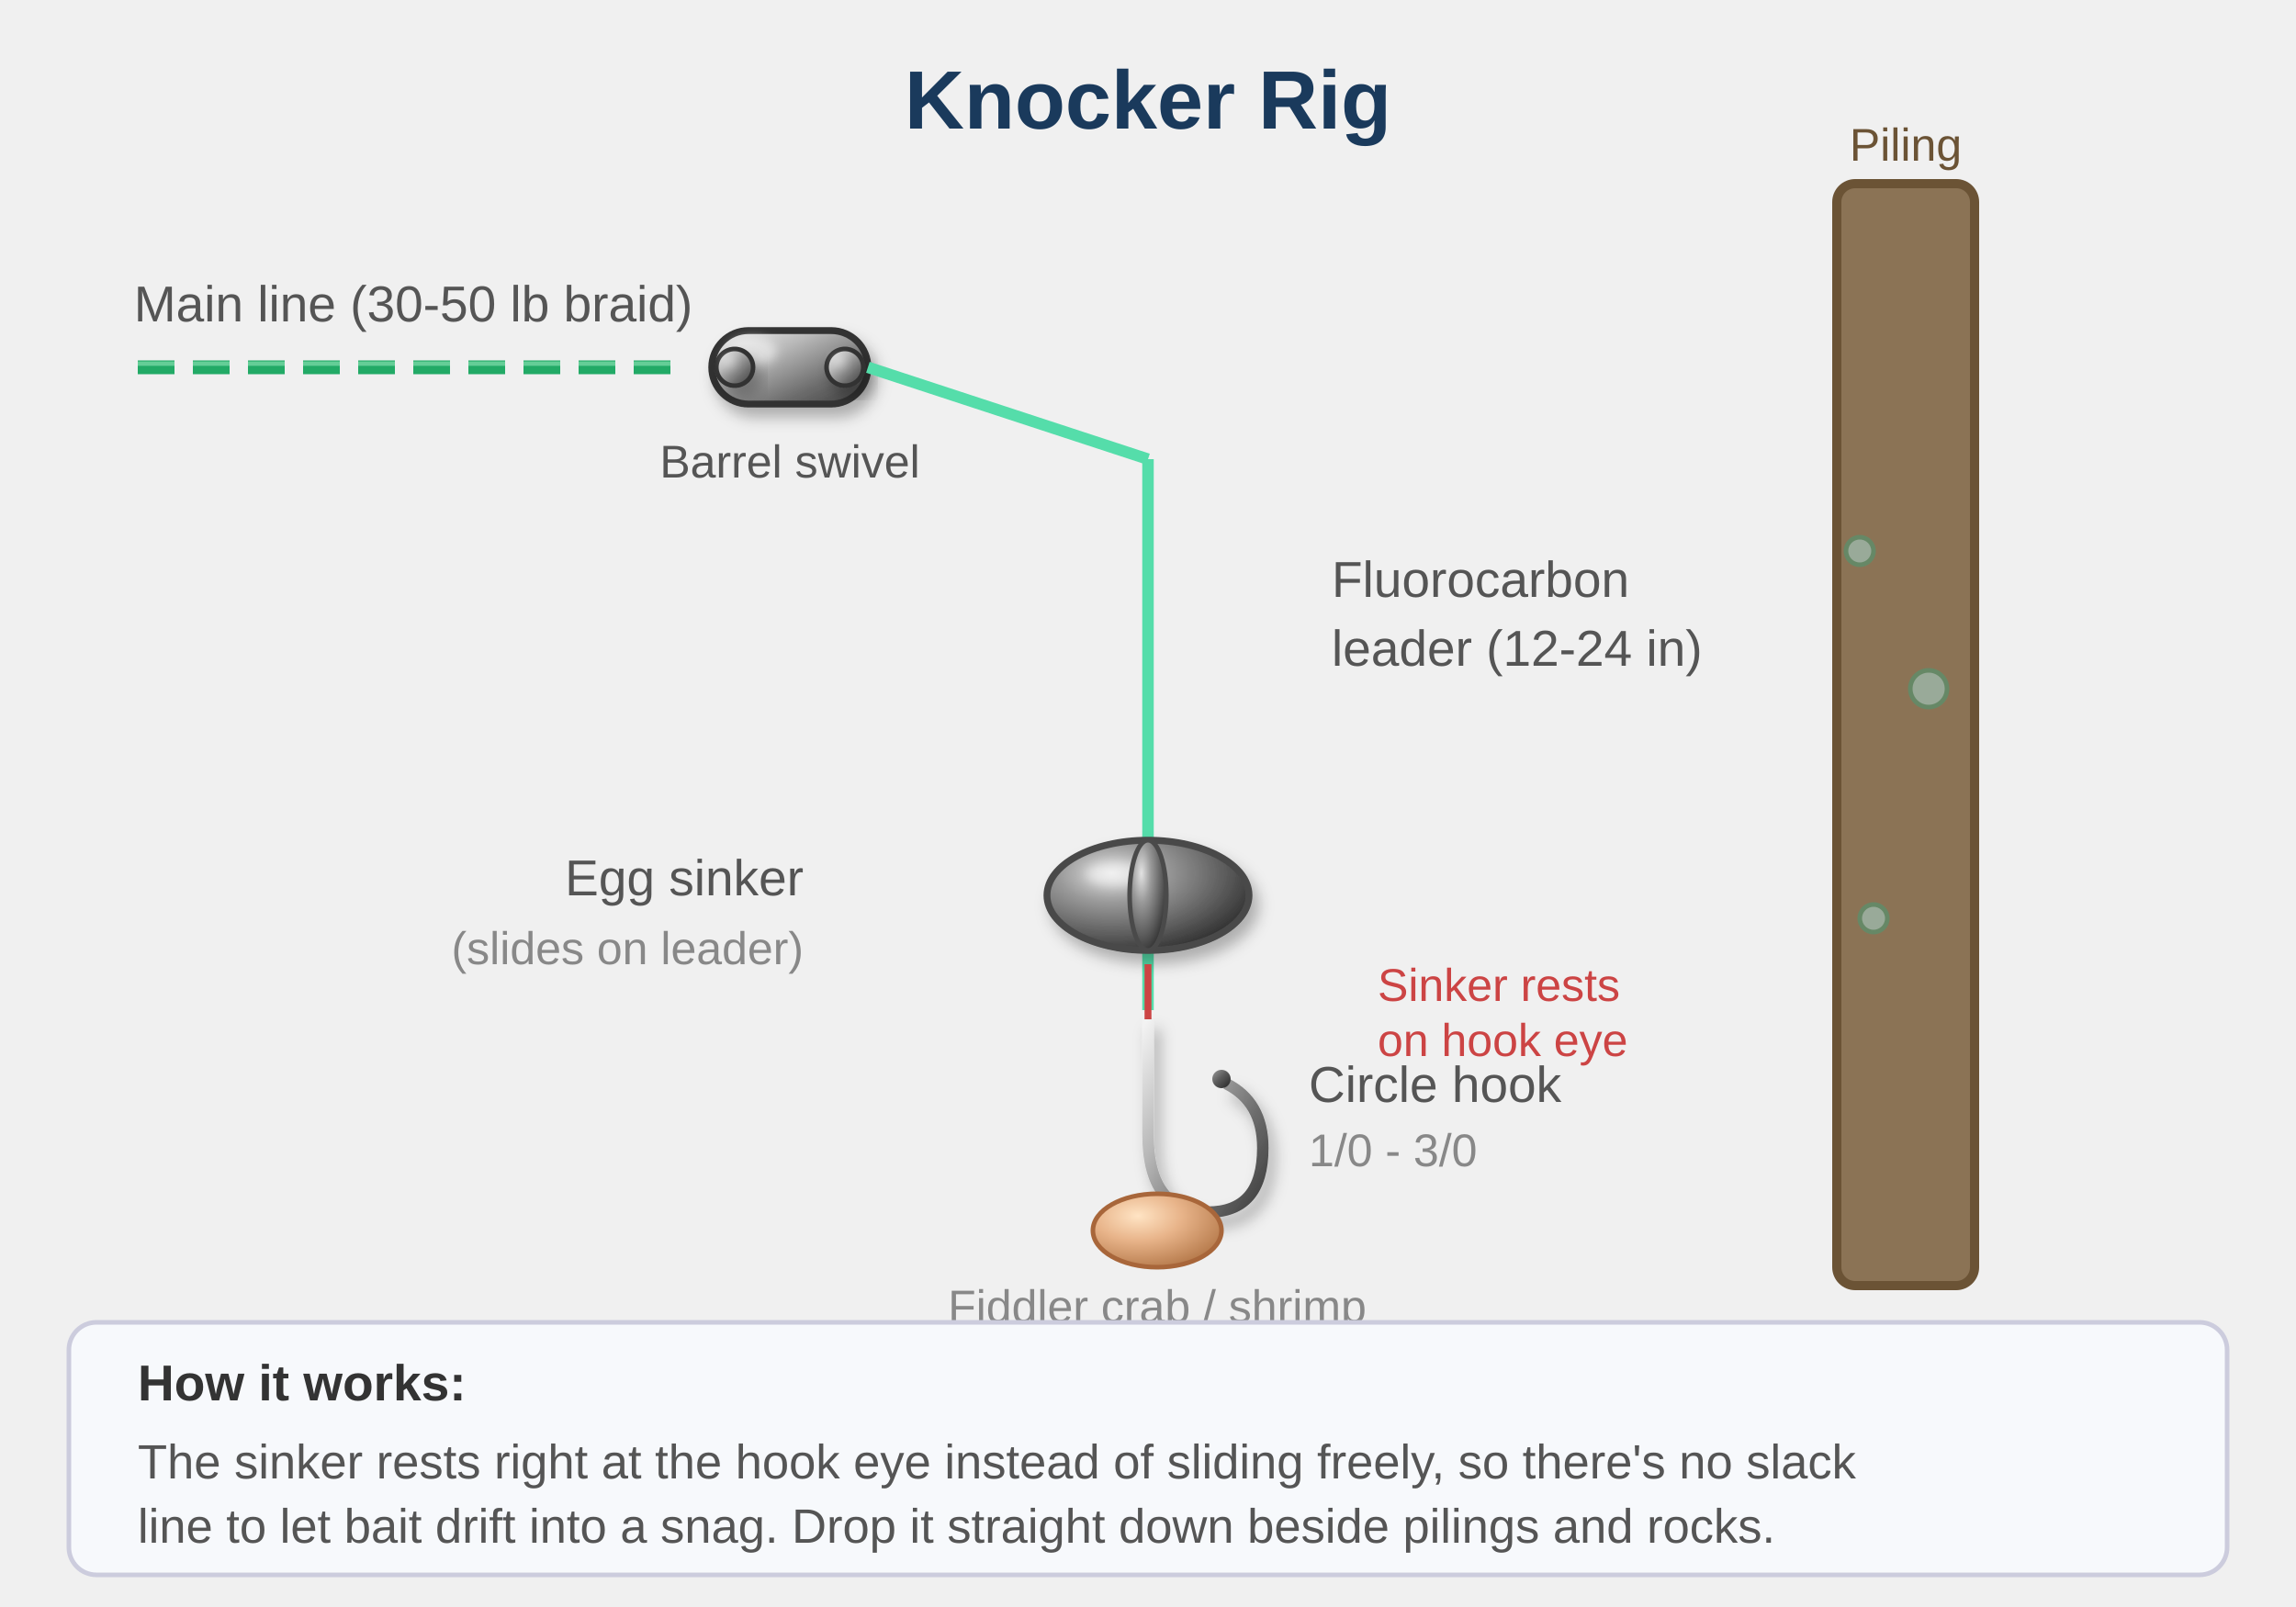
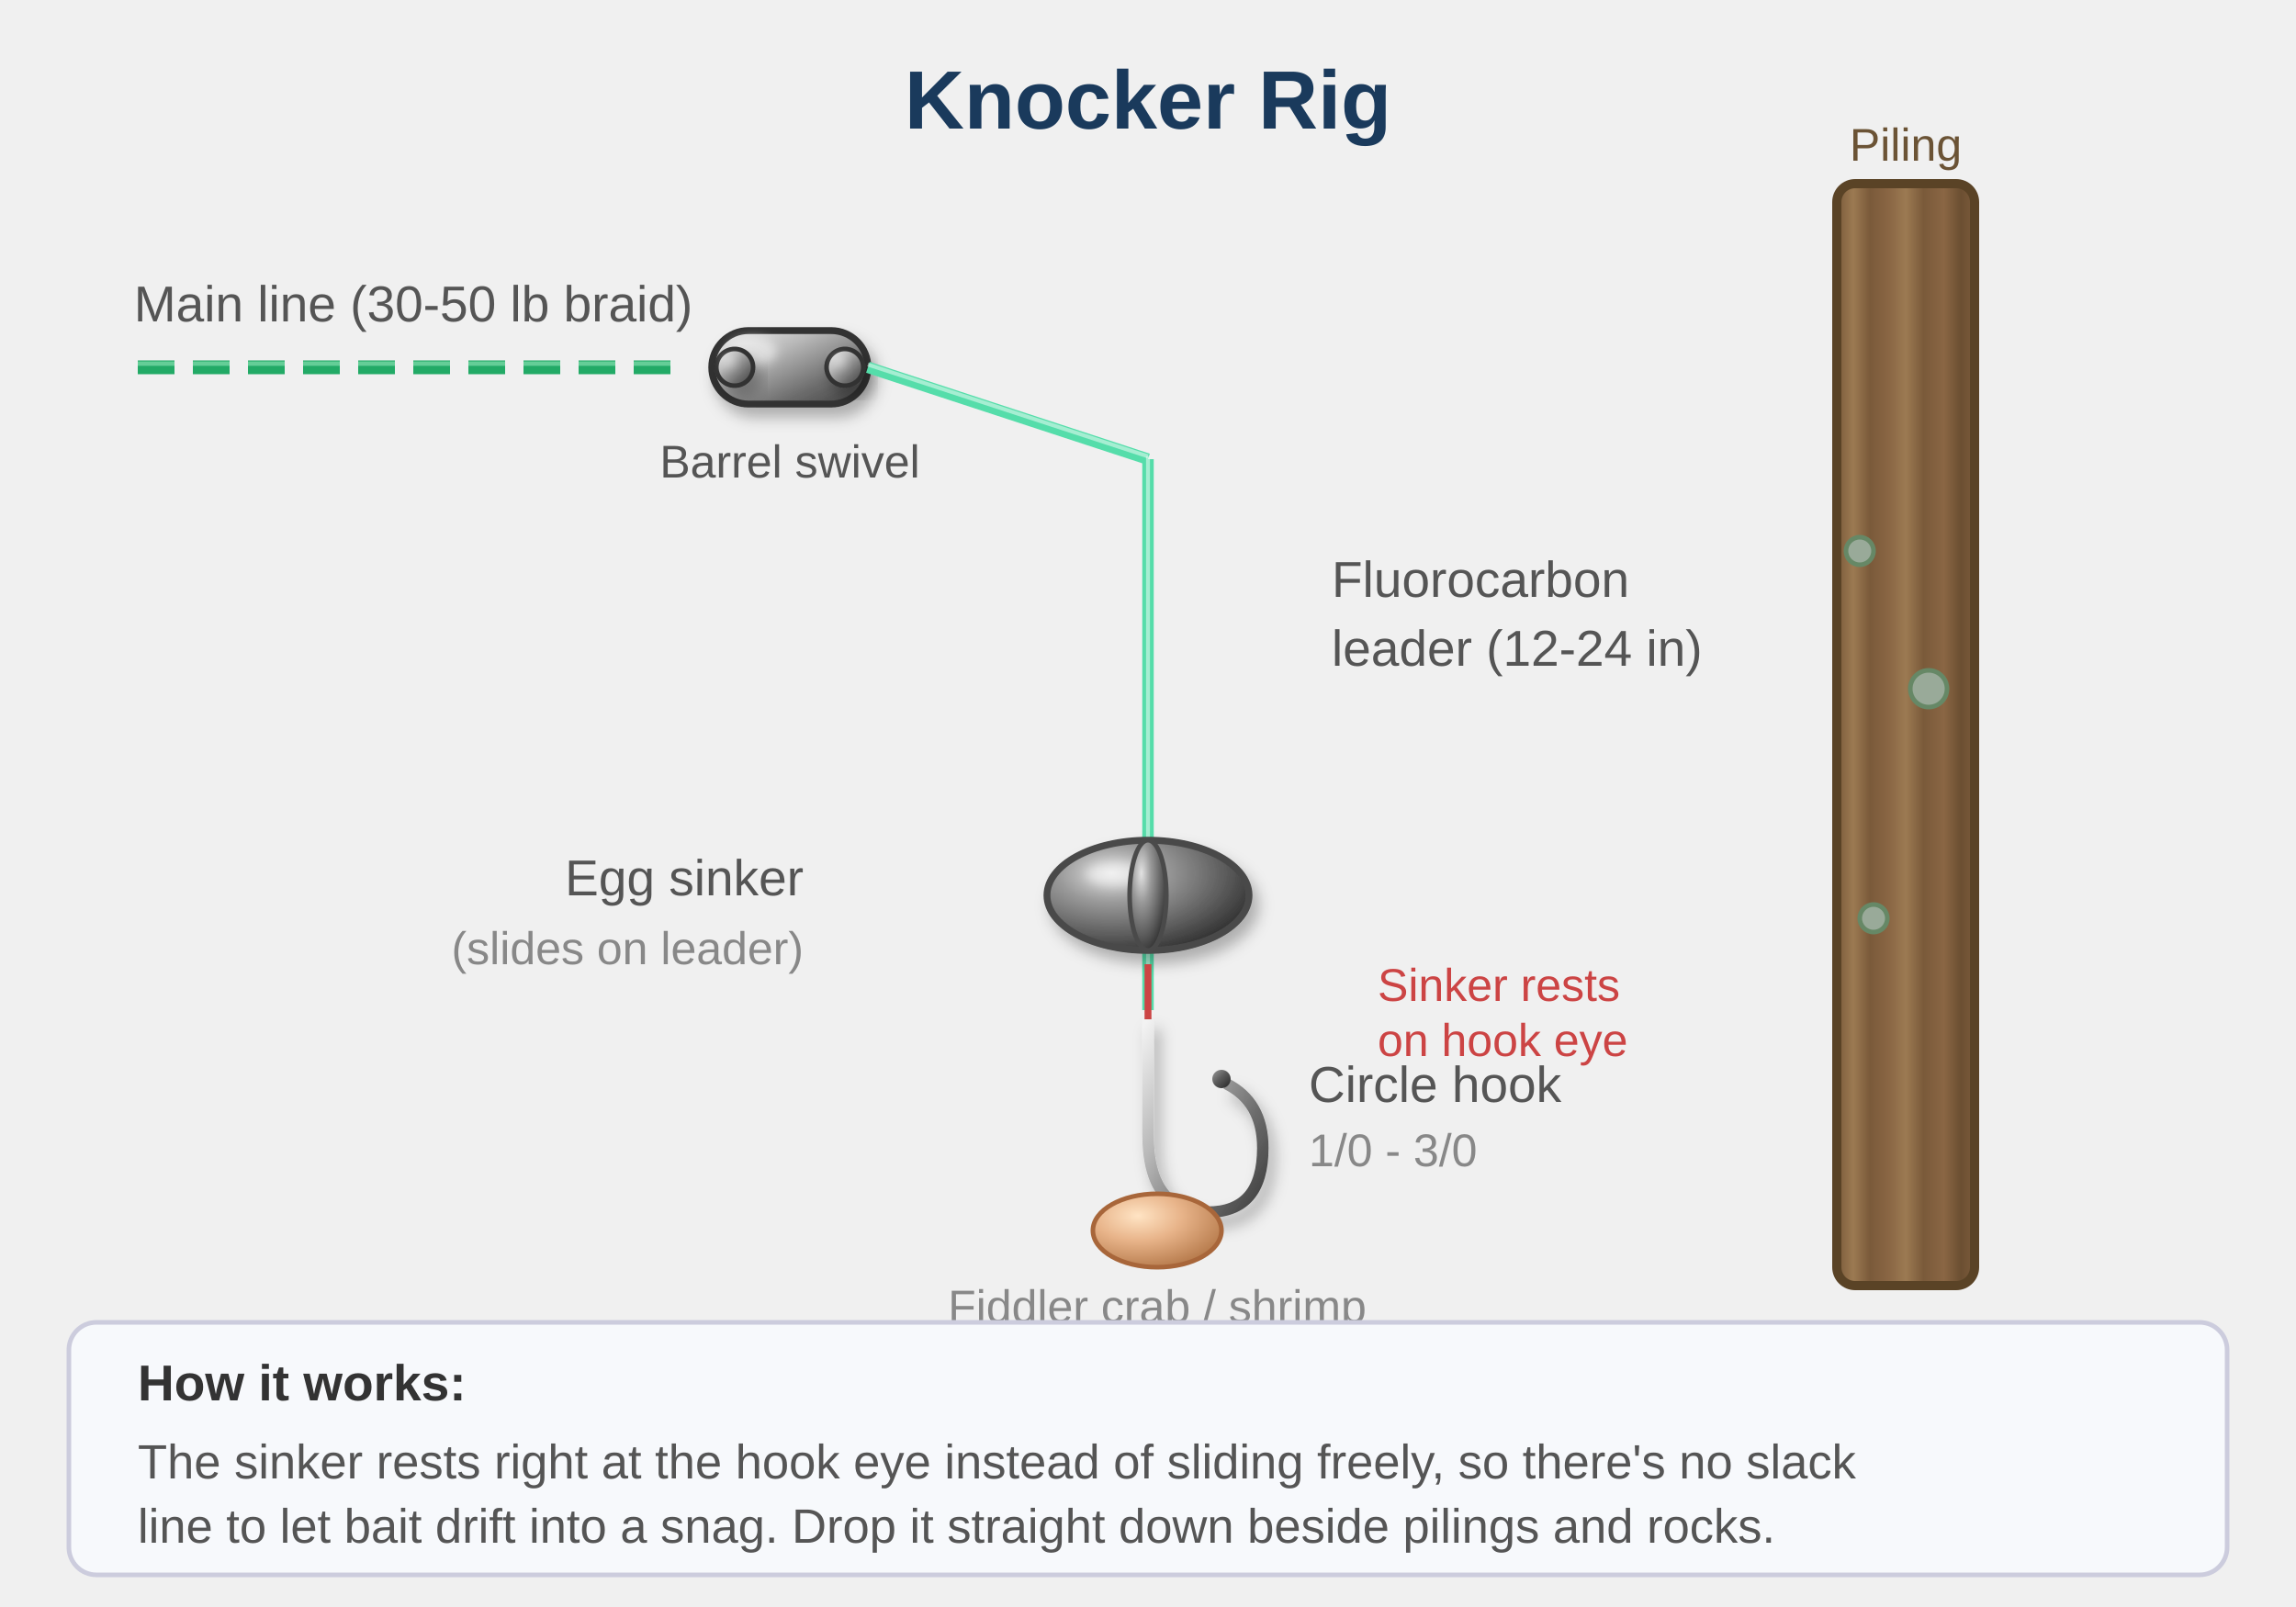
<svg xmlns="http://www.w3.org/2000/svg" viewBox="0 0 500 350" font-family="Arial, sans-serif">
+   <defs>
+     <linearGradient id="woodGrain" x1="0%" y1="0%" x2="100%" y2="0%">
+       <stop offset="0%" stop-color="#7a5a3a" />
+       <stop offset="12%" stop-color="#9c7a52" />
+       <stop offset="24%" stop-color="#7a5a3a" />
+       <stop offset="38%" stop-color="#8a6644" />
+       <stop offset="50%" stop-color="#9c7a52" />
+       <stop offset="63%" stop-color="#7a5a3a" />
+       <stop offset="78%" stop-color="#8a6644" />
+       <stop offset="90%" stop-color="#6b4f32" />
+       <stop offset="100%" stop-color="#7a5a3a" />
+     </linearGradient>
+   </defs>
  <defs>
    <radialGradient id="baitGrad" cx="35%" cy="30%" r="75%">
      <stop offset="0%" stop-color="#ffe4c4" />
      <stop offset="45%" stop-color="#e8b48a" />
      <stop offset="100%" stop-color="#b5794a" />
    </radialGradient>
    <filter id="glossBlur" x="-60%" y="-60%" width="220%" height="220%">
      <feGaussianBlur stdDeviation="1.1" />
    </filter>
  </defs>
  <defs>
    <linearGradient id="steelGrad" x1="0%" y1="0%" x2="100%" y2="100%">
      <stop offset="0%" stop-color="#f2f2f2" />
      <stop offset="35%" stop-color="#b8b8b8" />
      <stop offset="70%" stop-color="#6e6e6e" />
      <stop offset="100%" stop-color="#3d3d3d" />
    </linearGradient>
    <linearGradient id="steelGradDark" x1="0%" y1="0%" x2="100%" y2="100%">
      <stop offset="0%" stop-color="#9a9a9a" />
      <stop offset="45%" stop-color="#5c5c5c" />
      <stop offset="100%" stop-color="#242424" />
    </linearGradient>
    <radialGradient id="leadGrad" cx="32%" cy="30%" r="75%">
      <stop offset="0%" stop-color="#e2e2e2" />
      <stop offset="35%" stop-color="#9a9a9a" />
      <stop offset="75%" stop-color="#5c5c5c" />
      <stop offset="100%" stop-color="#333333" />
    </radialGradient>
    <filter id="softShadow" x="-40%" y="-40%" width="180%" height="180%">
      <feDropShadow dx="1.4" dy="2.2" stdDeviation="1.6" flood-color="#000000" flood-opacity="0.28" />
    </filter>
  </defs>
  <text x="250" y="28" text-anchor="middle" font-size="18" font-weight="bold" fill="#1a3a5c">Knocker Rig</text>
  <line x1="30" y1="80" x2="150" y2="80" stroke="#2a6" stroke-width="3" stroke-dasharray="8,4" />
  <line x1="30" y1="79.2" x2="150" y2="79.2" stroke="#8fe6b8" stroke-width="0.96" stroke-dasharray="8,4" opacity="0.6" />
  <text x="90" y="70" text-anchor="middle" font-size="11" fill="#555">Main line (30-50 lb braid)</text>
  <rect x="155" y="72" width="34" height="16" rx="8" fill="url(#steelGrad)" stroke="#333333" stroke-width="1.5" filter="url(#softShadow)" />
  <ellipse cx="163.8" cy="76.5" rx="5.4" ry="3.2" fill="#ffffff" opacity="0.5" filter="url(#glossBlur)" />
  <circle cx="160" cy="80" r="4" fill="url(#steelGrad)" stroke="#333333" stroke-width="1" filter="url(#softShadow)" />
  <ellipse cx="158.7" cy="78.6" rx="1.3" ry="1.3" fill="#ffffff" opacity="0.5" filter="url(#glossBlur)" />
  <circle cx="184" cy="80" r="4" fill="url(#steelGrad)" stroke="#333333" stroke-width="1" filter="url(#softShadow)" />
  <ellipse cx="182.7" cy="78.6" rx="1.3" ry="1.3" fill="#ffffff" opacity="0.5" filter="url(#glossBlur)" />
  <text x="172" y="104" text-anchor="middle" font-size="10" fill="#555">Barrel swivel</text>
  <line x1="189" y1="80" x2="250" y2="100" stroke="#5da" stroke-width="2.5" />
+   <line x1="189" y1="79.4" x2="250" y2="99.4" stroke="#e8fbf3" stroke-width="0.85" opacity="0.55" />
  <line x1="250" y1="100" x2="250" y2="220" stroke="#5da" stroke-width="2.5" />
+   <line x1="250" y1="99.4" x2="250" y2="219.4" stroke="#e8fbf3" stroke-width="0.85" opacity="0.55" />
  <text x="290" y="130" font-size="11" fill="#555">Fluorocarbon</text>
  <text x="290" y="145" font-size="11" fill="#555">leader (12-24 in)</text>
  <ellipse cx="250" cy="195" rx="22" ry="12" fill="url(#leadGrad)" stroke="#4a4a4a" stroke-width="1.5" filter="url(#softShadow)" />
  <ellipse cx="243.0" cy="190.4" rx="6.6" ry="2.6" fill="#ffffff" opacity="0.5" filter="url(#glossBlur)" />
  <ellipse cx="250" cy="195" rx="4" ry="12" fill="url(#leadGrad)" stroke="#4a4a4a" stroke-width="1" />
  <text x="175" y="195" text-anchor="end" font-size="11" fill="#555">Egg sinker</text>
  <text x="175" y="210" text-anchor="end" font-size="10" fill="#888">(slides on leader)</text>
  <path d="M250 210 L250 222" stroke="#c44" stroke-width="1.5" />
  <text x="300" y="218" font-size="10" fill="#c44">Sinker rests</text>
  <text x="300" y="230" font-size="10" fill="#c44">on hook eye</text>
  <g transform="translate(237, 222)">
    <path d="M13 0 L13 25 Q13 42 26 42 Q38 42 38 28 Q38 18 30 14" fill="none" stroke="url(#steelGrad)" stroke-width="2.5" filter="url(#softShadow)" />
    <circle cx="29" cy="13" r="2" fill="url(#steelGradDark)" />
    <text x="48" y="18" font-size="11" fill="#555">Circle hook</text>
    <text x="48" y="32" font-size="10" fill="#888">1/0 - 3/0</text>
  </g>
  <g transform="translate(244, 260)">
    <ellipse cx="8" cy="8" rx="14" ry="8" fill="url(#baitGrad)" stroke="#a8663a" stroke-width="1" />
    <text x="8" y="28" text-anchor="middle" font-size="10" fill="#888">Fiddler crab / shrimp</text>
  </g>
-   <rect x="400" y="40" width="30" height="240" rx="4" fill="#8B7355" stroke="#6B5335" stroke-width="2" />
+   <rect x="400" y="40" width="30" height="240" rx="4" fill="url(#woodGrain)" stroke="#5a4326" stroke-width="2" />
  <text x="415" y="35" text-anchor="middle" font-size="10" fill="#6B5335">Piling</text>
  <circle cx="405" cy="120" r="3" fill="#9a9" stroke="#686" stroke-width="1" />
  <circle cx="420" cy="150" r="4" fill="#9a9" stroke="#686" stroke-width="1" />
  <circle cx="408" cy="200" r="3" fill="#9a9" stroke="#686" stroke-width="1" />
  <rect x="15" y="288" width="470" height="55" rx="6" fill="#f7f9fc" stroke="#ccd" stroke-width="1" />
  <text x="30" y="305" font-size="11" fill="#333" font-weight="bold">How it works:</text>
  <text x="30" y="322" font-size="10.5" fill="#555">The sinker rests right at the hook eye instead of sliding freely, so there's no slack</text>
  <text x="30" y="336" font-size="10.5" fill="#555">line to let bait drift into a snag. Drop it straight down beside pilings and rocks.</text>
</svg>
